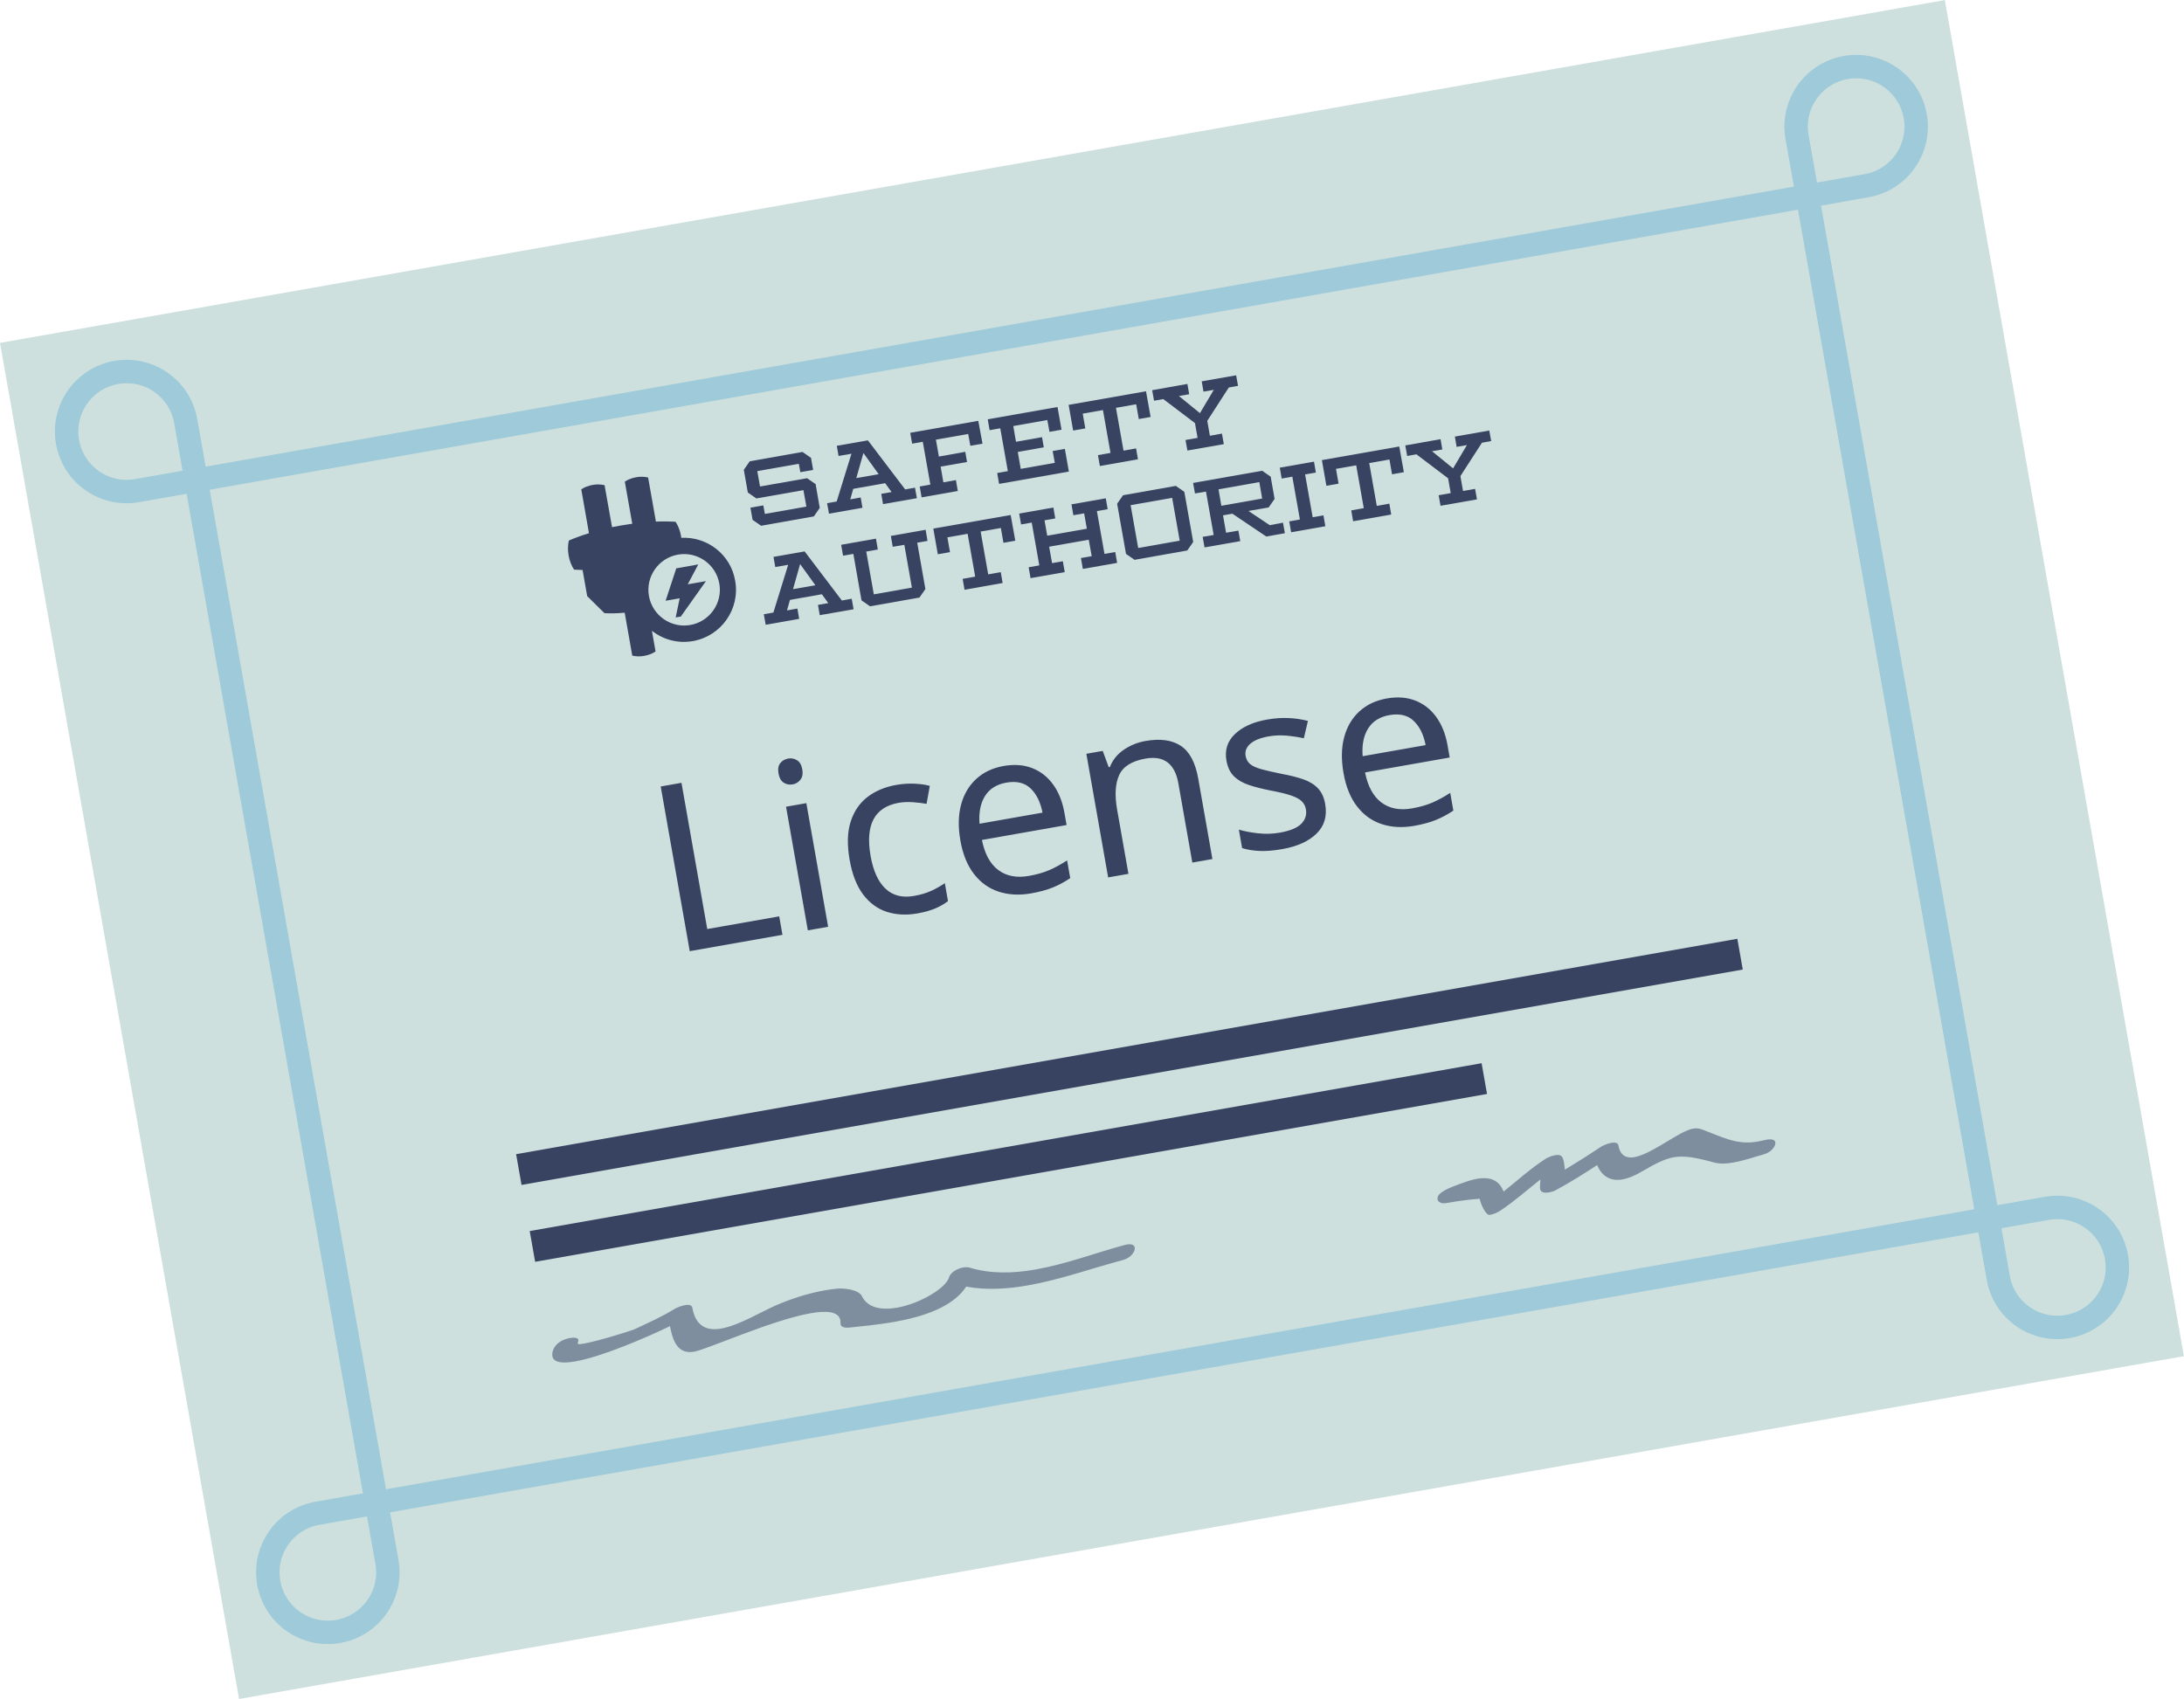
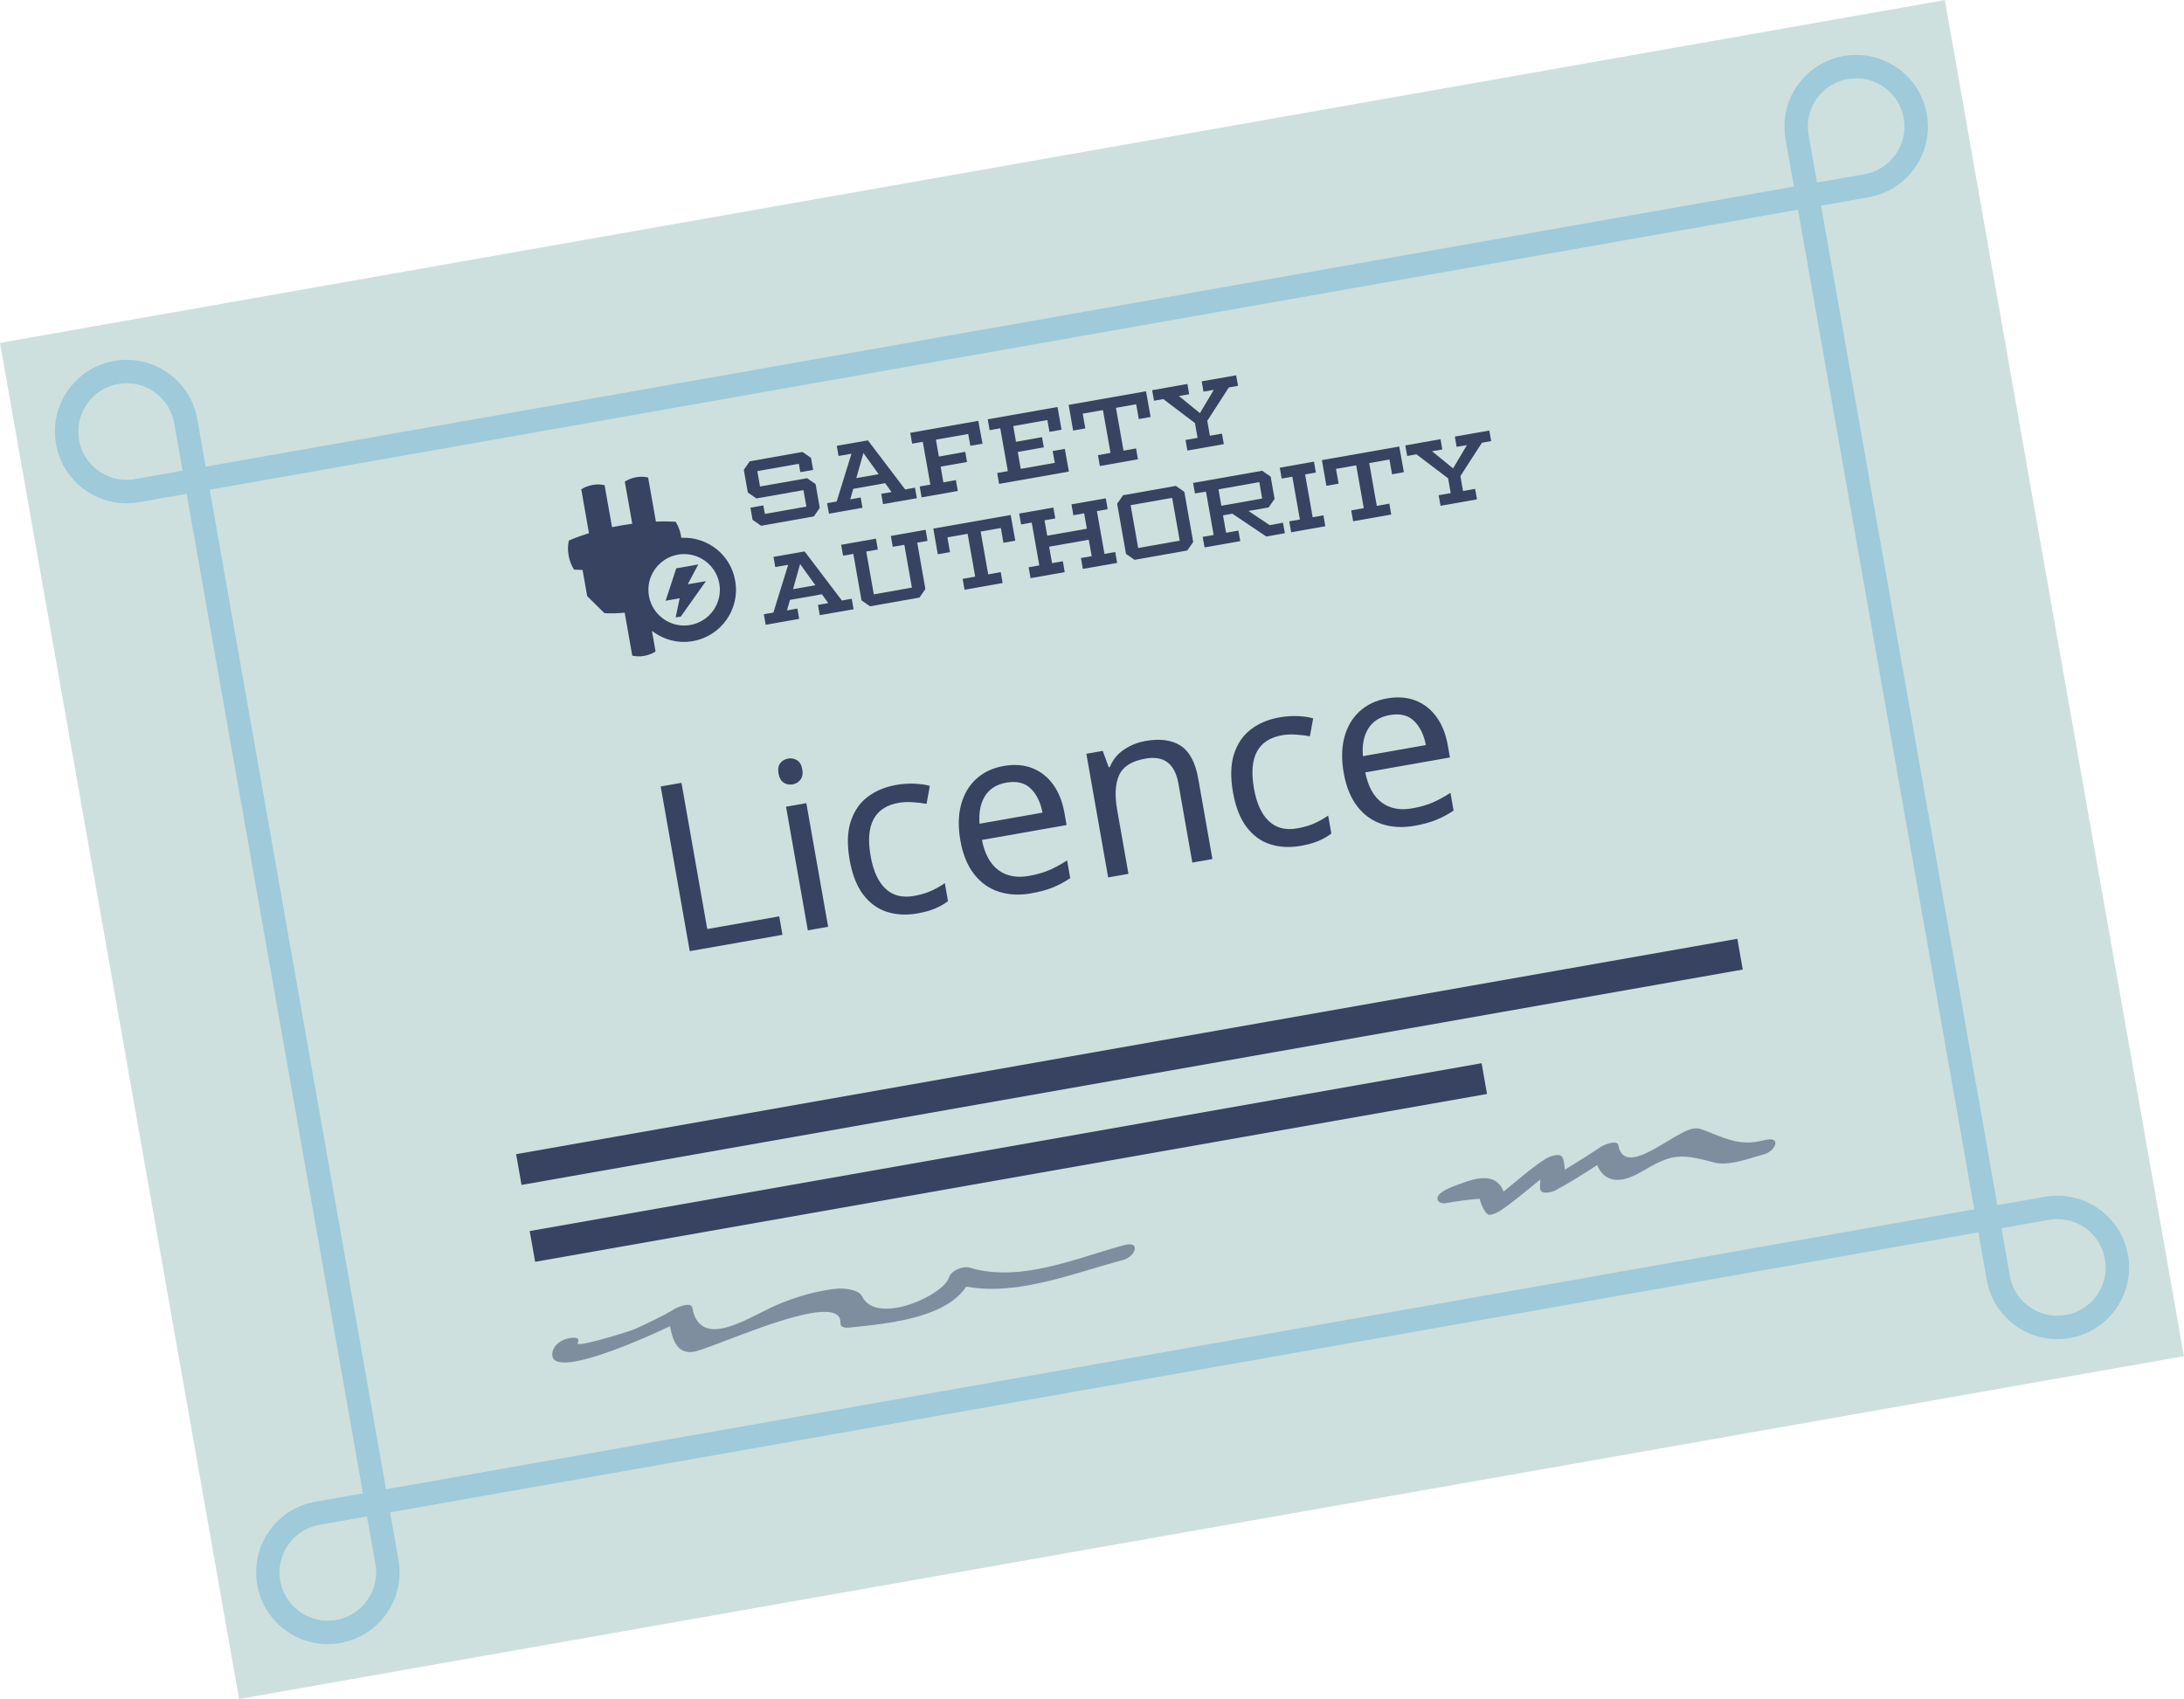
<svg xmlns="http://www.w3.org/2000/svg" version="1.1" id="Layer_1" x="0px" y="0px" viewBox="0 0 1846.3 1436.4" style="enable-background:new 0 0 1846.3 1436.4;" xml:space="preserve">
  <style type="text/css">
	.st0{fill:#CDE0DE;}
	.st1{fill:#384261;}
	.st2{fill:none;stroke:#9ECAD9;stroke-width:19.8;stroke-miterlimit:10;}
	.st3{fill:none;stroke:#384261;stroke-width:26.4;stroke-miterlimit:10;}
	.st4{fill:#7E8E9E;}
	.st5{font-family:'SantEliaScript-Regular';}
	.st6{font-size:198px;}
</style>
  <rect x="88.4" y="136.1" transform="matrix(0.9848 -0.1736 0.1736 0.9848 -110.6894 171.2105)" class="st0" width="1669.5" height="1164.2" />
  <path class="st1" d="M575.9,454.7c-0.1-0.5-0.1-1.1-0.2-1.7c-0.8-4.6-2.5-8.7-4.6-11.9c-5.1-0.3-10.7-0.4-16.6-0.1l-6.6-37.3  c-3-0.7-6.5-0.9-10.2-0.2s-7,2-9.5,3.7l6.3,35.6c-3,0.4-6.1,0.9-9.2,1.4c-2.7,0.5-5.3,1-7.9,1.5l-6.3-35.5c-3-0.7-6.5-0.9-10.2-0.2  c-3.7,0.7-7,2-9.5,3.7l6.5,37.1c-6.2,1.9-11.9,4-17,6.2c-0.9,3.7-1,8.1-0.2,12.7c0.8,4.6,2.5,8.7,4.6,11.9c2.3,0.1,4.8,0.2,7.2,0.3  l3.9,22.1l14.6,14.4c5.1,0.3,10.9,0.2,17.1-0.4l6.4,36.3c3,0.7,6.5,0.9,10.2,0.2c3.7-0.7,7-2,9.5-3.7l-3.1-17.5  c9.5,7.4,21.9,11,34.7,8.7c23.9-4.2,40-27.1,35.7-51C617.8,468.9,597.9,453.5,575.9,454.7z M583.6,528.4c-16.4,2.9-32.1-8.1-35-24.5  c-2.9-16.4,8.1-32.1,24.5-35c16.4-2.9,32.1,8.1,35,24.5C611,509.8,600,525.5,583.6,528.4z" />
  <polygon class="st1" points="590.3,477.2 571.7,480.5 562.7,507.9 574.6,505.8 571.2,522 575.5,521.3 596.8,491.3 581.4,494 " />
  <path class="st1" d="M676.6,399.2l-1.3-7.1l-35.1,6.2l2.3,13l39.8-7l7.2,5l3.5,20.1l-5,7.2l-44.6,7.9l-7.2-5l-1.8-10.3l10.9-1.9  l1.3,7.2l35.1-6.2l-2.5-13.9l-39.8,7l-7.2-5l-3.4-19.2l5-7.2l44.6-7.9l7.2,5l1.8,10.2L676.6,399.2z" />
  <path class="st1" d="M773.5,412.3l1.6,8.9l-28.6,5l-1.5-8.7l8.7-1.5l-5.4-7.5l-27,4.8l-2.5,8.9l8.8-1.6l1.5,8.7l-28.3,5l-1.6-8.9  l8.1-1.4l12.5-40.4l-10.9,1.9l-1.5-8.6l26.3-4.6l31.5,41.5L773.5,412.3z M742.8,400.9L729.9,383l-6,21.2L742.8,400.9z" />
  <path class="st1" d="M830.6,375.1l-10.3,1.8l-1.8-10l-27.3,4.8l2.5,14.3L816,382l1.5,8.6l-22.3,3.9l2.3,13.3l10.6-1.9l1.6,9.2  l-30.6,5.4l-1.6-9.2l9-1.6l-6.4-36.2l-9,1.6l-1.6-9.2l57.5-10.1L830.6,375.1z" />
  <path class="st1" d="M887.2,365.1l-1.8-10l-28.8,5.1l2.3,13.3l22-3.9l1.5,8.6l-22,3.9l2.5,14.3l28.8-5.1l-1.8-10l10.3-1.8l3.4,19.2  l-59,10.4l-1.6-9.2l9-1.6l-6.4-36.2l-9,1.6l-1.6-9.2l59-10.4l3.4,19.2L887.2,365.1z" />
  <path class="st1" d="M972.7,352.5l-10,1.8l-2.2-12.5l-17.1,3l6.4,36.2l10.6-1.9l1.6,9.2l-32.2,5.7l-1.6-9.2l10.6-1.9l-6.4-36.2  l-17.1,3l2.2,12.5l-10.3,1.8l-3.8-21.7l65.4-11.5L972.7,352.5z" />
  <path class="st1" d="M1020.6,355.8l2.2,12.6l10.2-1.8l1.6,8.9l-30.8,5.4l-1.6-8.9l10.2-1.8l-2.2-12.5l-26.8-20.3l-7.8,1.4l-1.6-8.9  l29.8-5.3l1.5,8.7l-8.7,1.5l17.8,14.5l11.7-19.7l-8.7,1.5l-1.5-8.7l29.1-5.1l1.6,8.9l-7.8,1.4L1020.6,355.8z" />
  <path class="st1" d="M720,506.2l1.6,8.9l-28.6,5l-1.5-8.7l8.7-1.5l-5.4-7.5l-27,4.8l-2.5,8.9l8.8-1.6l1.5,8.7l-28.3,5l-1.6-8.9  l8.1-1.4l12.5-40.4l-10.9,1.9l-1.5-8.6l26.3-4.6l31.5,41.5L720,506.2z M689.3,494.8l-12.9-17.9l-6,21.2L689.3,494.8z" />
  <path class="st1" d="M784.1,457.3l-8.7,1.5l6.9,39.2l-5,7.2l-41.8,7.4l-7.2-5l-6.9-39.3l-8.7,1.5l-1.6-9.2l29.4-5.2l1.6,9.2  l-9.8,1.7l6.4,36.2l32.2-5.7l-6.4-36.2l-9.8,1.7l-1.6-9.2l29.4-5.2L784.1,457.3z" />
  <path class="st1" d="M858.3,457.1l-10,1.8l-2.2-12.5l-17.1,3l6.4,36.2l10.6-1.9l1.6,9.2l-32.2,5.7l-1.6-9.2l10.6-1.9l-6.4-36.2  l-17.1,3l2.2,12.5l-10.3,1.8l-3.8-21.7l65.4-11.5L858.3,457.1z" />
  <path class="st1" d="M927.3,432.1l6.4,36.2l9.1-1.6l1.6,9.2l-29,5.1l-1.6-9.2l9.1-1.6l-2.5-13.9l-33.5,5.9l2.5,13.9l9.1-1.6l1.6,9.2  l-28.9,5.1l-1.6-9.2l9-1.6l-6.4-36.2l-9,1.6l-1.6-9.2l28.9-5.1l1.6,9.2l-9.1,1.6l2.3,13l33.5-5.9l-2.3-13l-9.1,1.6l-1.6-9.2l29-5.1  l1.6,9.2L927.3,432.1z" />
  <path class="st1" d="M1001.2,415.8l7.5,42.4l-5,7.2l-44.6,7.9l-7.2-5l-7.5-42.4l5-7.2l44.6-7.9L1001.2,415.8z M955.8,427.1l6.4,36.2  l35.1-6.2l-6.4-36.2L955.8,427.1z" />
  <path class="st1" d="M1084.6,441.9l1.6,8.9l-15.7,2.8l-28.7-19.3l-7.9,1.4l2.6,14.7l10.4-1.8l1.6,8.9l-30.2,5.3l-1.6-8.9l9.3-1.6  l-6.5-36.7l-9.3,1.6l-1.6-8.9l58.4-10.3l7.2,5l3.3,18.8l-5,7.2l-17.1,3l18,12L1084.6,441.9z M1032.5,427.6l34.5-6.1l-2.4-13.9  l-34.5,6.1L1032.5,427.6z" />
  <path class="st1" d="M1103.3,401.1l6.4,36.2l9.1-1.6l1.6,9.2l-28.9,5.1l-1.6-9.2l9-1.6l-6.4-36.2l-9,1.6l-1.6-9.2l28.9-5.1l1.6,9.2  L1103.3,401.1z" />
  <path class="st1" d="M1186.8,399.2l-10,1.8l-2.2-12.5l-17.1,3l6.4,36.2l10.6-1.9l1.6,9.2l-32.2,5.7l-1.6-9.2l10.6-1.9l-6.4-36.2  l-17.1,3l2.2,12.5l-10.3,1.8l-3.8-21.7l65.4-11.5L1186.8,399.2z" />
  <path class="st1" d="M1234.6,402.5l2.2,12.6l10.2-1.8l1.6,8.9l-30.8,5.4l-1.6-8.9l10.2-1.8l-2.2-12.5l-26.8-20.3l-7.8,1.4l-1.6-8.9  l29.8-5.3l1.5,8.7l-8.7,1.5l17.8,14.5l11.7-19.7l-8.7,1.5l-1.5-8.7l29.1-5.1l1.6,8.9l-7.8,1.4L1234.6,402.5z" />
  <path class="st2" d="M1578,157c27.6-4.9,46-31.2,41.1-58.8s-31.2-46-58.8-41.1s-46,31.2-41.1,58.8l170.1,964.5  c4.9,27.6,31.2,46,58.8,41.1c27.6-4.9,46-31.2,41.1-58.8s-31.2-46-58.8-41.1L268.3,1279.4c-27.6,4.9-46,31.2-41.1,58.8  c4.9,27.6,31.2,46,58.8,41.1c27.6-4.9,46-31.2,41.1-58.8L157,356c-4.9-27.6-31.2-46-58.8-41.1c-27.6,4.9-46,31.2-41.1,58.8  s31.2,46,58.8,41.1L1578,157z" />
  <line class="st3" x1="438.6" y1="988.8" x2="1471" y2="806.7" />
  <line class="st3" x1="450.1" y1="1053.8" x2="1254.8" y2="911.9" />
  <g>
    <path class="st4" d="M869.1,1086.7c-17.5,3.1-35,4.2-52.3,1.1c-11.6,17.6-36.8,25.5-60.8,29.8c-14.2,2.5-27.9,3.7-38.1,4.8   c-2.4,0.3-6.8,0.1-7.3-2.7c-0.2-1.2,0-2.4-0.2-3.4c-1.3-7.4-11.3-8.5-25.2-6c-32.9,5.8-87.2,30.5-98.5,32.5   c-14.3,2.5-18.2-10.3-20.3-21.6c-20.4,9.8-57.4,25.8-80.1,29.8c-10.8,1.9-18.3,1.1-19.3-4.4c-0.9-4.9,2.8-13.2,15-15.4   c3.6-0.6,6.7-0.2,7,1.8c0.1,0.8-0.7,2-0.6,2.9c0.1,0.8,2.2,0.5,5.4,0c12-2.1,40.3-11,42.4-12c11.5-5.4,23.2-10.5,34.1-17.3   c1.1-0.7,5.2-2.5,8.8-3.2c3-0.5,5.7-0.3,6.2,2.3c2.9,16.2,12.8,19.6,24.5,17.5c15.1-2.7,33.7-14.2,46.4-19.7   c13.3-5.7,27-10.1,41.2-12.6c3.4-0.6,6.9-1.1,10.3-1.4c4.9-0.5,18,0.4,21,6.4c4.8,10,16.7,11.9,29.6,9.7   c19.6-3.5,41.4-16.6,44-25.7c1.2-4.1,6.9-7.4,11.9-8.3c1.9-0.3,4-0.3,5.4,0.1c18.3,5.5,37,4.9,55.8,1.6c25.5-4.5,51-14.1,74.9-20.6   c0.8-0.1,1.4-0.4,2.1-0.5c4.4-0.8,6.5,0.5,6.9,2.5c0.6,3.4-3.5,8.8-9.7,10.5C923.6,1072.1,896.4,1081.9,869.1,1086.7z" />
  </g>
  <path class="st4" d="M1465.6,982.8c-6,1.1-11.8,1.4-17-0.1c-15.5-4.2-24.7-5.8-33.6-4.3c-7.8,1.4-15.4,5.3-27.1,12.1  c-5.7,3.4-11.2,5.7-16.1,6.6c-9.5,1.7-17.3-1.8-21.6-12.1c-11.5,7.5-23.1,14.9-35.5,21.5c-1,0.6-3,1.2-5.1,1.6  c-3.4,0.6-7,0.3-7.6-2.7c-0.4-2.3,0.2-5.5,0.2-8.2c-11.4,9-22.2,18.7-34.4,26.7c-1.7,1.1-4.9,2.6-8.2,3.2c-3.8,0.7-8.1-10-8.7-13.6  c-9.4,0.6-18.8,2-28,3.6c-4.4,0.8-7.2-0.7-7.6-3.1c-0.8-4.3,5-8,17.1-12.4c5.7-2.1,11.1-4.1,16.3-5c9.9-1.7,18.3,0.3,22.4,10.8  c11.6-9.3,22.6-19.3,35.2-27.5c1.7-1.1,5-2.6,8.2-3.2c4.8-0.8,6.6,0.3,7.6,5.9c0.4,2.1,0.6,4.2,0.8,6.3  c10.3-6.2,20.4-12.6,30.4-19.3c1.1-0.7,5.3-2.8,8.9-3.4c3-0.5,5.6-0.2,6,2.3c1.5,8.7,7,11,13.5,9.8c14.9-2.6,38-22.1,49.5-24.1  c5.6-1,9,1.4,15.6,3.8c13.7,5.4,24.4,9.9,39.8,7c2.2-0.4,4.8-1.1,7-1.5c4.7-0.8,6.9,0.4,7.2,2.3c0.6,3.2-3.6,8.5-9.6,10.1  C1483.9,977.9,1474.7,981.2,1465.6,982.8z" />
-   <text transform="matrix(0.9848 -0.1736 0.1736 0.9848 564.1785 807.4929)" class="st1 st5 st6">License</text>
+   <text transform="matrix(0.9848 -0.1736 0.1736 0.9848 564.1785 807.4929)" class="st1 st5 st6">Licence</text>
</svg>
